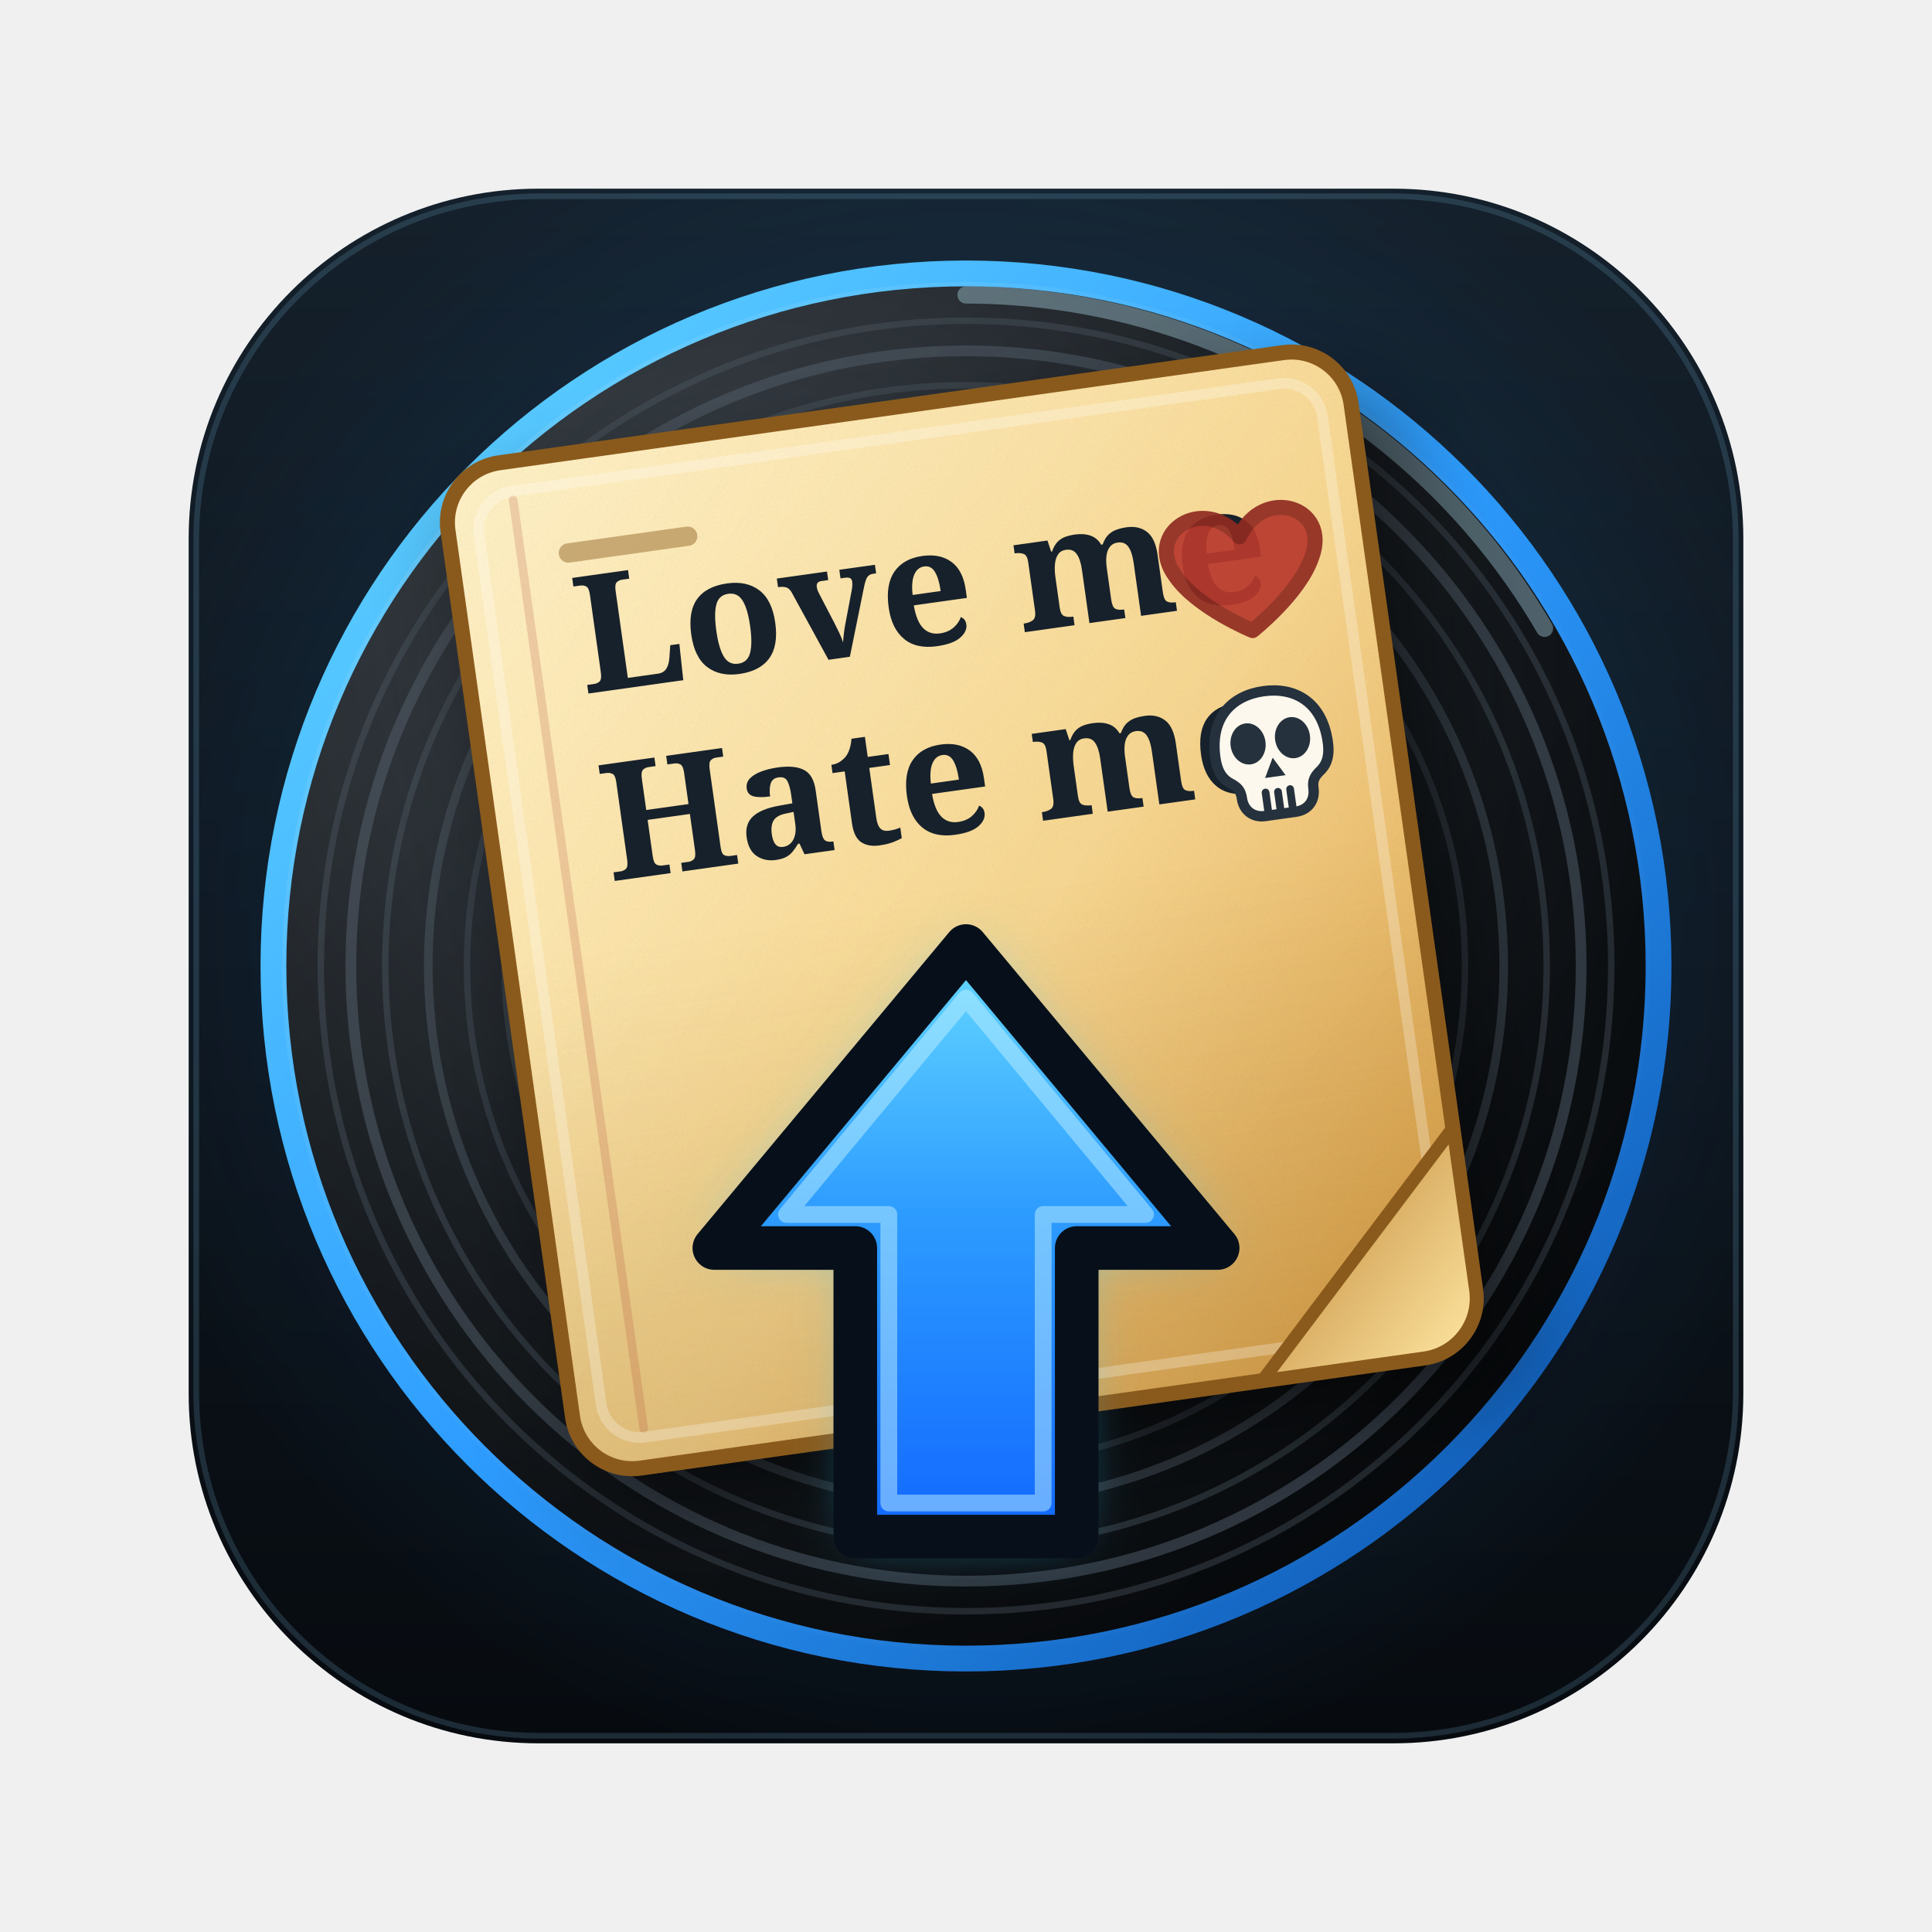
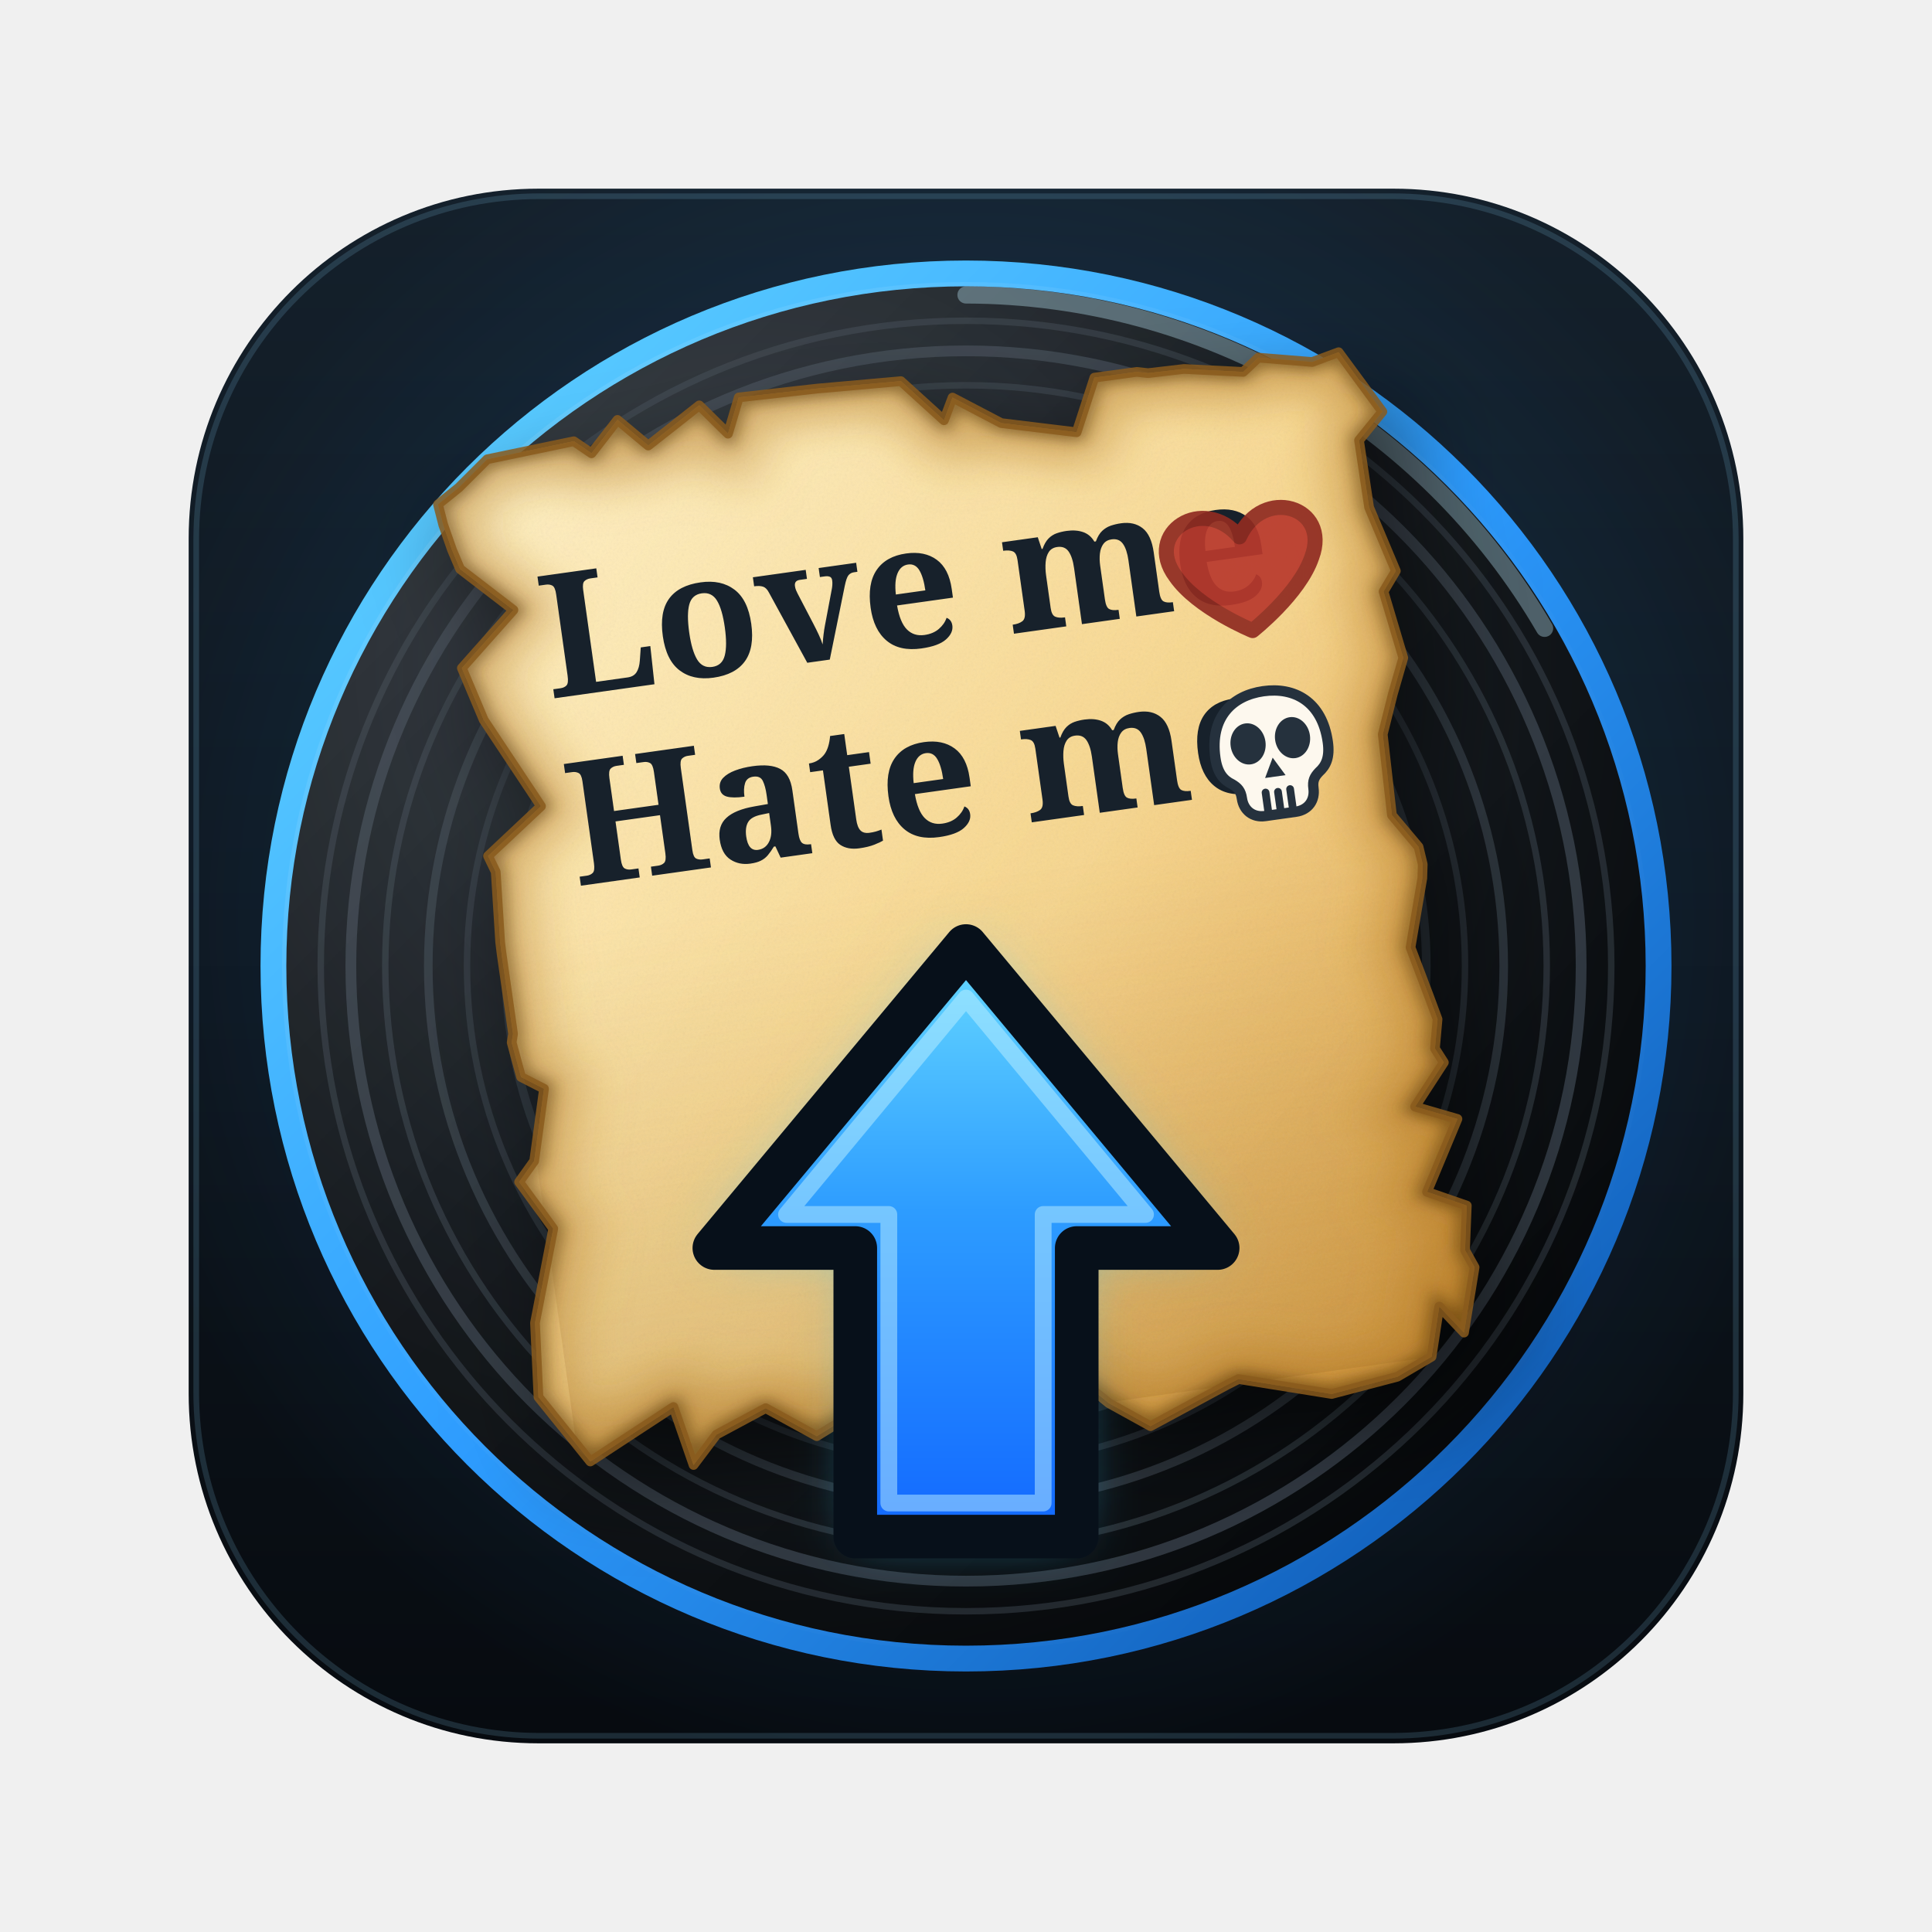
- <svg xmlns="http://www.w3.org/2000/svg" width="1024" height="1024" viewBox="0 0 1024 1024">
+ <svg xmlns="http://www.w3.org/2000/svg" xmlns:xlink="http://www.w3.org/1999/xlink" width="1024" height="1024" viewBox="0 0 1024 1024">
  <defs>
    <linearGradient id="bg" x1="0" y1="0" x2="0" y2="1">
      <stop offset="0" stop-color="#14202b" />
      <stop offset="1" stop-color="#070b10" />
    </linearGradient>
    <linearGradient id="rim" x1="0" y1="0" x2="1" y2="1">
      <stop offset="0" stop-color="#66d9ff" />
      <stop offset="0.5" stop-color="#2d9cff" />
      <stop offset="1" stop-color="#0a4fa8" />
    </linearGradient>
    <linearGradient id="paper" x1="0" y1="0" x2="1" y2="1">
      <stop offset="0" stop-color="#ffe8a3" />
      <stop offset="0.55" stop-color="#f7d488" />
      <stop offset="1" stop-color="#d99b3d" />
    </linearGradient>
    <linearGradient id="arrow" x1="0" y1="1" x2="0" y2="0">
      <stop offset="0" stop-color="#1268ff" />
      <stop offset="0.55" stop-color="#2d9cff" />
      <stop offset="1" stop-color="#66d9ff" />
    </linearGradient>
    <radialGradient id="vinyl" cx="0.35" cy="0.28" r="0.8">
      <stop offset="0" stop-color="#2b333b" />
      <stop offset="0.55" stop-color="#11161b" />
      <stop offset="1" stop-color="#030507" />
    </radialGradient>
    <radialGradient id="glow" cx="0.5" cy="0.5" r="0.5">
      <stop offset="0" stop-color="#2d9cff" stop-opacity="0.35" />
      <stop offset="0.6" stop-color="#2d9cff" stop-opacity="0.10" />
      <stop offset="1" stop-color="#2d9cff" stop-opacity="0" />
    </radialGradient>
    <linearGradient id="sheen" x1="0" y1="0" x2="1" y2="1">
      <stop offset="0" stop-color="#ffffff" stop-opacity="0.22" />
      <stop offset="0.45" stop-color="#ffffff" stop-opacity="0.05" />
      <stop offset="1" stop-color="#ffffff" stop-opacity="0" />
    </linearGradient>
    <linearGradient id="glossPaper" x1="0" y1="0" x2="0.8" y2="1">
      <stop offset="0" stop-color="#ffffff" stop-opacity="0.38" />
      <stop offset="0.55" stop-color="#ffffff" stop-opacity="0.06" />
      <stop offset="1" stop-color="#ffffff" stop-opacity="0" />
    </linearGradient>
    <linearGradient id="paperShade" x1="0" y1="0" x2="0" y2="1">
      <stop offset="0" stop-color="#8a5a1c" stop-opacity="0" />
      <stop offset="1" stop-color="#8a5a1c" stop-opacity="0.22" />
    </linearGradient>
-     <linearGradient id="fold" x1="0" y1="0" x2="1" y2="1">
-       <stop offset="0" stop-color="#b8792a" />
-       <stop offset="1" stop-color="#ffe8a3" />
-     </linearGradient>
    <filter id="paperShadow" x="-40%" y="-40%" width="190%" height="190%">
      <feGaussianBlur stdDeviation="22" />
    </filter>
    <filter id="arrowGlow" x="-50%" y="-50%" width="200%" height="200%">
      <feGaussianBlur stdDeviation="16" />
    </filter>
    <filter id="grain" x="0" y="0" width="100%" height="100%">
      <feTurbulence type="fractalNoise" baseFrequency="0.85" numOctaves="3" stitchTiles="stitch" />
      <feColorMatrix type="saturate" values="0" />
    </filter>
+     <path id="paperShape" d="M307.8 258.8 L322.7 247.6 L363.7 244.9 L371.1 251.6 L385.2 237.9 L397.7 251.7 L423.8 236.5 L435.2 251.4 L442.5 235.4 L479.0 236.4 L518.2 238.4 L535.5 259.2 L540.9 249.3 L561.7 264.2 L595.8 273.3 L607.5 249.3 L627.4 249.4 L632.5 250.7 L649.3 251.1 L676.4 256.3 L684.3 250.7 L708.8 256.2 L721.6 253.4 L737.9 283.6 L725.3 295.3 L725.6 326.8 L733.8 357.8 L726.8 366.5 L731.6 398.3 L724.4 414.4 L717.2 432.2 L716.2 470.0 L726.4 486.3 L727.2 494.6 L726.1 501.0 L716.2 532.1 L721.5 555.5 L724.0 566.9 L720.9 580.2 L724.1 587.2 L708.0 605.7 L726.7 614.1 L708.0 645.7 L725.4 654.6 L721.7 675.0 L725.0 683.5 L715.9 712.9 L706.2 699.3 L699.4 721.9 L682.4 728.9 L651.0 732.6 L609.1 719.7 L603.2 721.7 L565.5 735.7 L547.8 722.4 L529.4 702.5 L498.2 712.5 L458.3 722.8 L446.8 721.2 L439.0 706.5 L411.2 718.7 L389.5 702.5 L365.1 711.5 L352.6 724.0 L347.1 696.0 L305.3 715.7 L285.6 682.7 L288.8 648.3 L303.3 606.1 L290.6 582.4 L298.9 573.7 L308.1 541.1 L298.3 534.2 L296.2 517.7 L297.4 513.8 L297.3 476.4 L297.4 470.7 L299.9 438.1 L297.4 430.3 L325.0 410.8 L304.2 367.4 L297.5 342.1 L325.0 318.7 L303.1 296.4 L300.6 287.0 L298.2 275.0 L297.1 265.2 Z" />
+     <filter id="edgeBurn" x="-20%" y="-20%" width="140%" height="140%">
+       <feGaussianBlur stdDeviation="11" />
+     </filter>
+     <filter id="edgeBurnTight" x="-20%" y="-20%" width="140%" height="140%">
+       <feGaussianBlur stdDeviation="3.5" />
+     </filter>
    <clipPath id="paperClip">
-       <rect x="300" y="250" width="424" height="472" rx="28" />
+       <use xlink:href="#paperShape" />
    </clipPath>
    <clipPath id="safe">
      <rect x="100" y="100" width="824" height="824" rx="185.4" />
    </clipPath>
  </defs>
  <rect x="100" y="100" width="824" height="824" rx="185.4" fill="url(#bg)" />
  <g clip-path="url(#safe)">
    <circle cx="512" cy="486" r="470" fill="url(#glow)" />
    <rect x="104" y="104" width="816" height="816" rx="182" fill="none" stroke="#8fd8ff" stroke-width="3" opacity="0.16" />
    <g transform="translate(512 512) scale(1.14) translate(-512 -512)">
      <circle cx="512" cy="512" r="322" fill="url(#vinyl)" stroke="url(#rim)" stroke-width="12" />
      <g fill="none" stroke="#39434d">
        <circle cx="512" cy="512" r="300" stroke-width="3" opacity="0.5" />
        <circle cx="512" cy="512" r="286" stroke-width="5" opacity="0.75" />
        <circle cx="512" cy="512" r="270" stroke-width="3" opacity="0.55" />
        <circle cx="512" cy="512" r="250" stroke-width="4" opacity="0.65" />
        <circle cx="512" cy="512" r="232" stroke-width="3" opacity="0.5" />
        <circle cx="512" cy="512" r="214" stroke-width="4" opacity="0.55" />
        <circle cx="512" cy="512" r="196" stroke-width="3" opacity="0.45" />
        <circle cx="512" cy="512" r="178" stroke-width="3" opacity="0.45" />
        <circle cx="512" cy="512" r="156" stroke-width="2.5" opacity="0.35" />
      </g>
      <path d="M512 200 a312 312 0 0 1 269 155" fill="none" stroke="#bdefff" stroke-width="8" stroke-linecap="round" opacity="0.35" />
      <circle cx="512" cy="512" r="318" fill="url(#sheen)" opacity="0.55" />
      <circle cx="512" cy="512" r="134" fill="#0b1117" stroke="#66d9ff" stroke-width="5" />
      <circle cx="512" cy="512" r="126" fill="none" stroke="#66d9ff" stroke-width="2" opacity="0.35" />
      <circle cx="512" cy="512" r="22" fill="#050a0f" stroke="#66d9ff" stroke-width="4" />
      <circle cx="512" cy="512" r="6" fill="#1a2b38" />
      <g transform="rotate(-8 512 500)">
-         <rect x="312" y="268" width="424" height="472" rx="28" fill="#000000" opacity="0.55" filter="url(#paperShadow)" />
+         <use xlink:href="#paperShape" fill="#000000" opacity="0.55" filter="url(#paperShadow)" transform="translate(11 17)" />
        <g clip-path="url(#paperClip)">
-           <rect x="300" y="250" width="424" height="472" fill="url(#paper)" />
-           <rect x="300" y="250" width="424" height="472" fill="url(#glossPaper)" />
-           <rect x="300" y="250" width="424" height="472" fill="#8a5a1c" opacity="0.09" filter="url(#grain)" />
-           <rect x="300" y="480" width="424" height="242" fill="url(#paperShade)" />
-           <path d="M332 268 V704" stroke="#a8352b" stroke-width="4" stroke-linecap="round" opacity="0.18" />
+           <use xlink:href="#paperShape" fill="url(#paper)" />
+           <use xlink:href="#paperShape" fill="url(#glossPaper)" />
+           <use xlink:href="#paperShape" fill="#8a5a1c" opacity="0.09" filter="url(#grain)" />
+           <rect x="300" y="470" width="424" height="252" fill="url(#paperShade)" />
+           <use xlink:href="#paperShape" fill="none" stroke="#b0741f" stroke-width="30" opacity="0.5" filter="url(#edgeBurn)" />
+           <use xlink:href="#paperShape" fill="none" stroke="#4a2905" stroke-width="8" opacity="0.55" filter="url(#edgeBurnTight)" />
        </g>
-         <rect x="300" y="250" width="424" height="472" rx="28" fill="none" stroke="#8a5a1c" stroke-width="7" />
-         <rect x="314" y="264" width="396" height="444" rx="18" fill="none" stroke="#ffffff" stroke-width="5" opacity="0.26" />
-         <path d="M354 296 H410" stroke="#8a5a1c" stroke-width="9" stroke-linecap="round" opacity="0.45" />
-         <text x="352" y="362" font-family="'EB Garamond', Garamond, Georgia, serif" font-style="normal" font-weight="700" font-size="76" fill="#17212b">Love me</text>
+         <use xlink:href="#paperShape" fill="none" stroke="#8a5a1c" stroke-width="4.5" stroke-linejoin="round" opacity="0.85" />
+         <text x="336" y="362" font-family="'EB Garamond', Garamond, Georgia, serif" font-style="normal" font-weight="700" font-size="80" fill="#17212b">Love me</text>
        <path d="M664 332 c-14 -22 -44 -8 -32 14 c8 16 32 30 32 30 c0 0 24 -14 32 -30 c12 -22 -18 -36 -32 -14 z" fill="#b8382c" stroke="#8f2a21" stroke-width="7" stroke-linejoin="round" opacity="0.92" />
-         <text x="352" y="450" font-family="'EB Garamond', Garamond, Georgia, serif" font-style="normal" font-weight="700" font-size="76" fill="#17212b">Hate me</text>
+         <text x="336" y="450" font-family="'EB Garamond', Garamond, Georgia, serif" font-style="normal" font-weight="700" font-size="80" fill="#17212b">Hate me</text>
        <g transform="translate(665 437) scale(1.2)">
          <path d="M-22 -4 C-22 -20 -12 -27 0 -27 C12 -27 22 -20 22 -4 C22 2 20 5 17 7 C15 8.6 14 10 14 13 C14 17.5 11 21 6 21 L-6 21 C-11 21 -14 17.5 -14 13 C-14 10 -15 8.6 -17 7 C-20 5 -22 2 -22 -4 Z" fill="#fdf8ee" stroke="#25313d" stroke-width="4" stroke-linejoin="round" />
          <ellipse cx="-8.7" cy="-7.6" rx="6.8" ry="8" fill="#25313d" />
          <ellipse cx="8.7" cy="-7.6" rx="6.8" ry="8" fill="#25313d" />
          <path d="M0 -1 L-4 6.4 L4 6.4 Z" fill="#25313d" />
          <path d="M-4.6 12 L-4.6 21 M0.2 12.4 L0.2 21 M5 12 L5 21" stroke="#25313d" stroke-width="3" stroke-linecap="round" fill="none" />
        </g>
-         <path d="M724 618 v76 a28 28 0 0 1 -28 28 h-76 z" fill="url(#fold)" stroke="#8a5a1c" stroke-width="6" stroke-linejoin="round" />
-         <path d="M724 618 l-104 104" fill="none" stroke="#8a5a1c" stroke-width="5" opacity="0.5" />
      </g>
      <path d="M512 352 L662 532 H578 V704 H446 V532 H362 Z" fill="#3cc8ff" opacity="0.55" filter="url(#arrowGlow)" transform="translate(512 640) scale(0.78) translate(-512 -528)" />
      <g transform="translate(512 640) scale(0.78) translate(-512 -528)">
        <g stroke="#07101a" stroke-width="26" stroke-linejoin="round">
          <path d="M512 352 L662 532 H578 V704 H446 V532 H362 Z" fill="url(#arrow)" />
        </g>
        <path d="M512 383 L619 512 L558 512 L558 684 L466 684 L466 512 L405 512 Z" fill="none" stroke="#bdefff" stroke-width="10" opacity="0.5" stroke-linejoin="round" />
      </g>
    </g>
  </g>
</svg>
